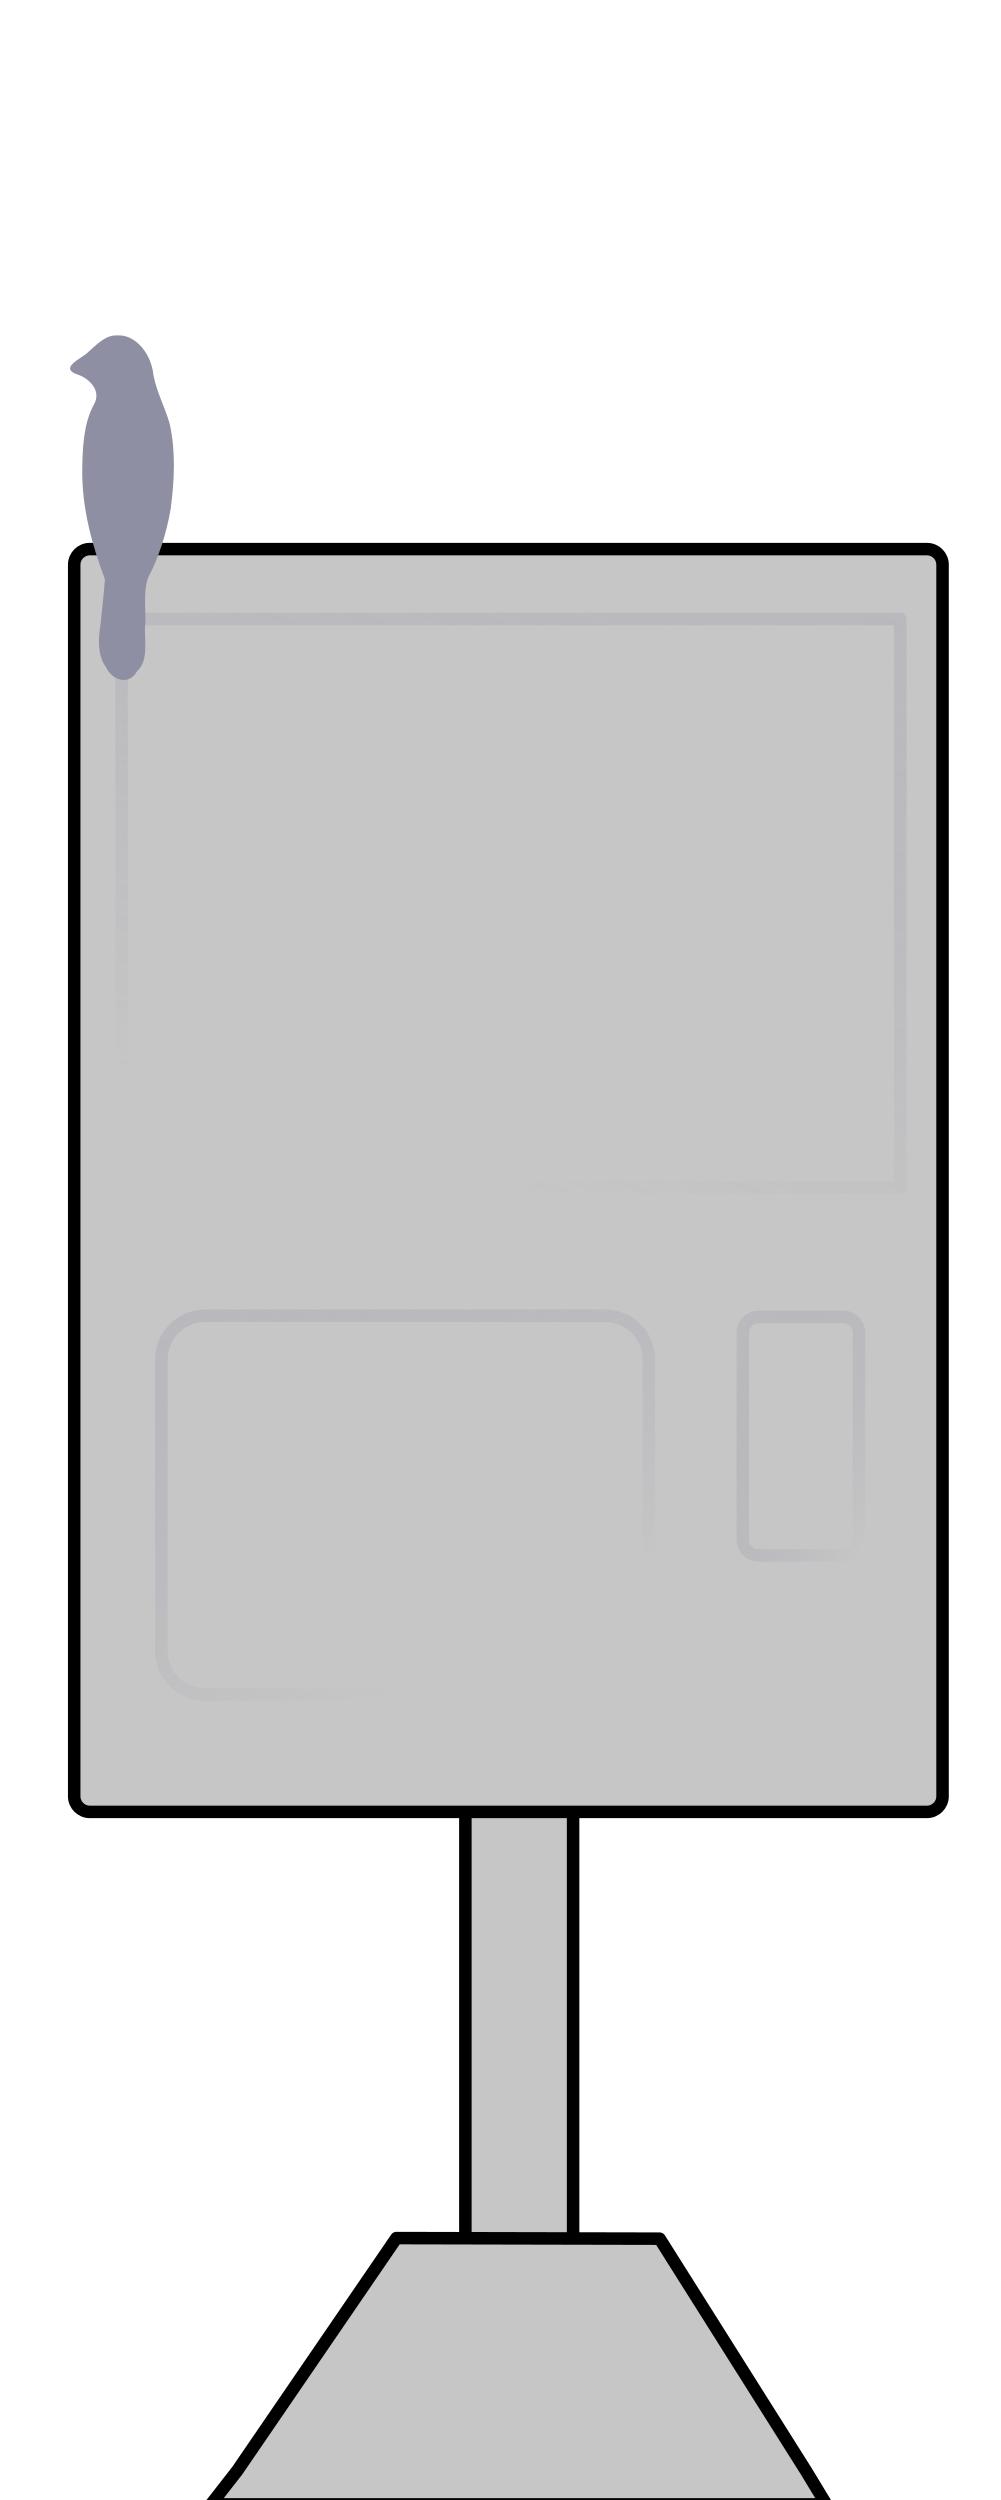
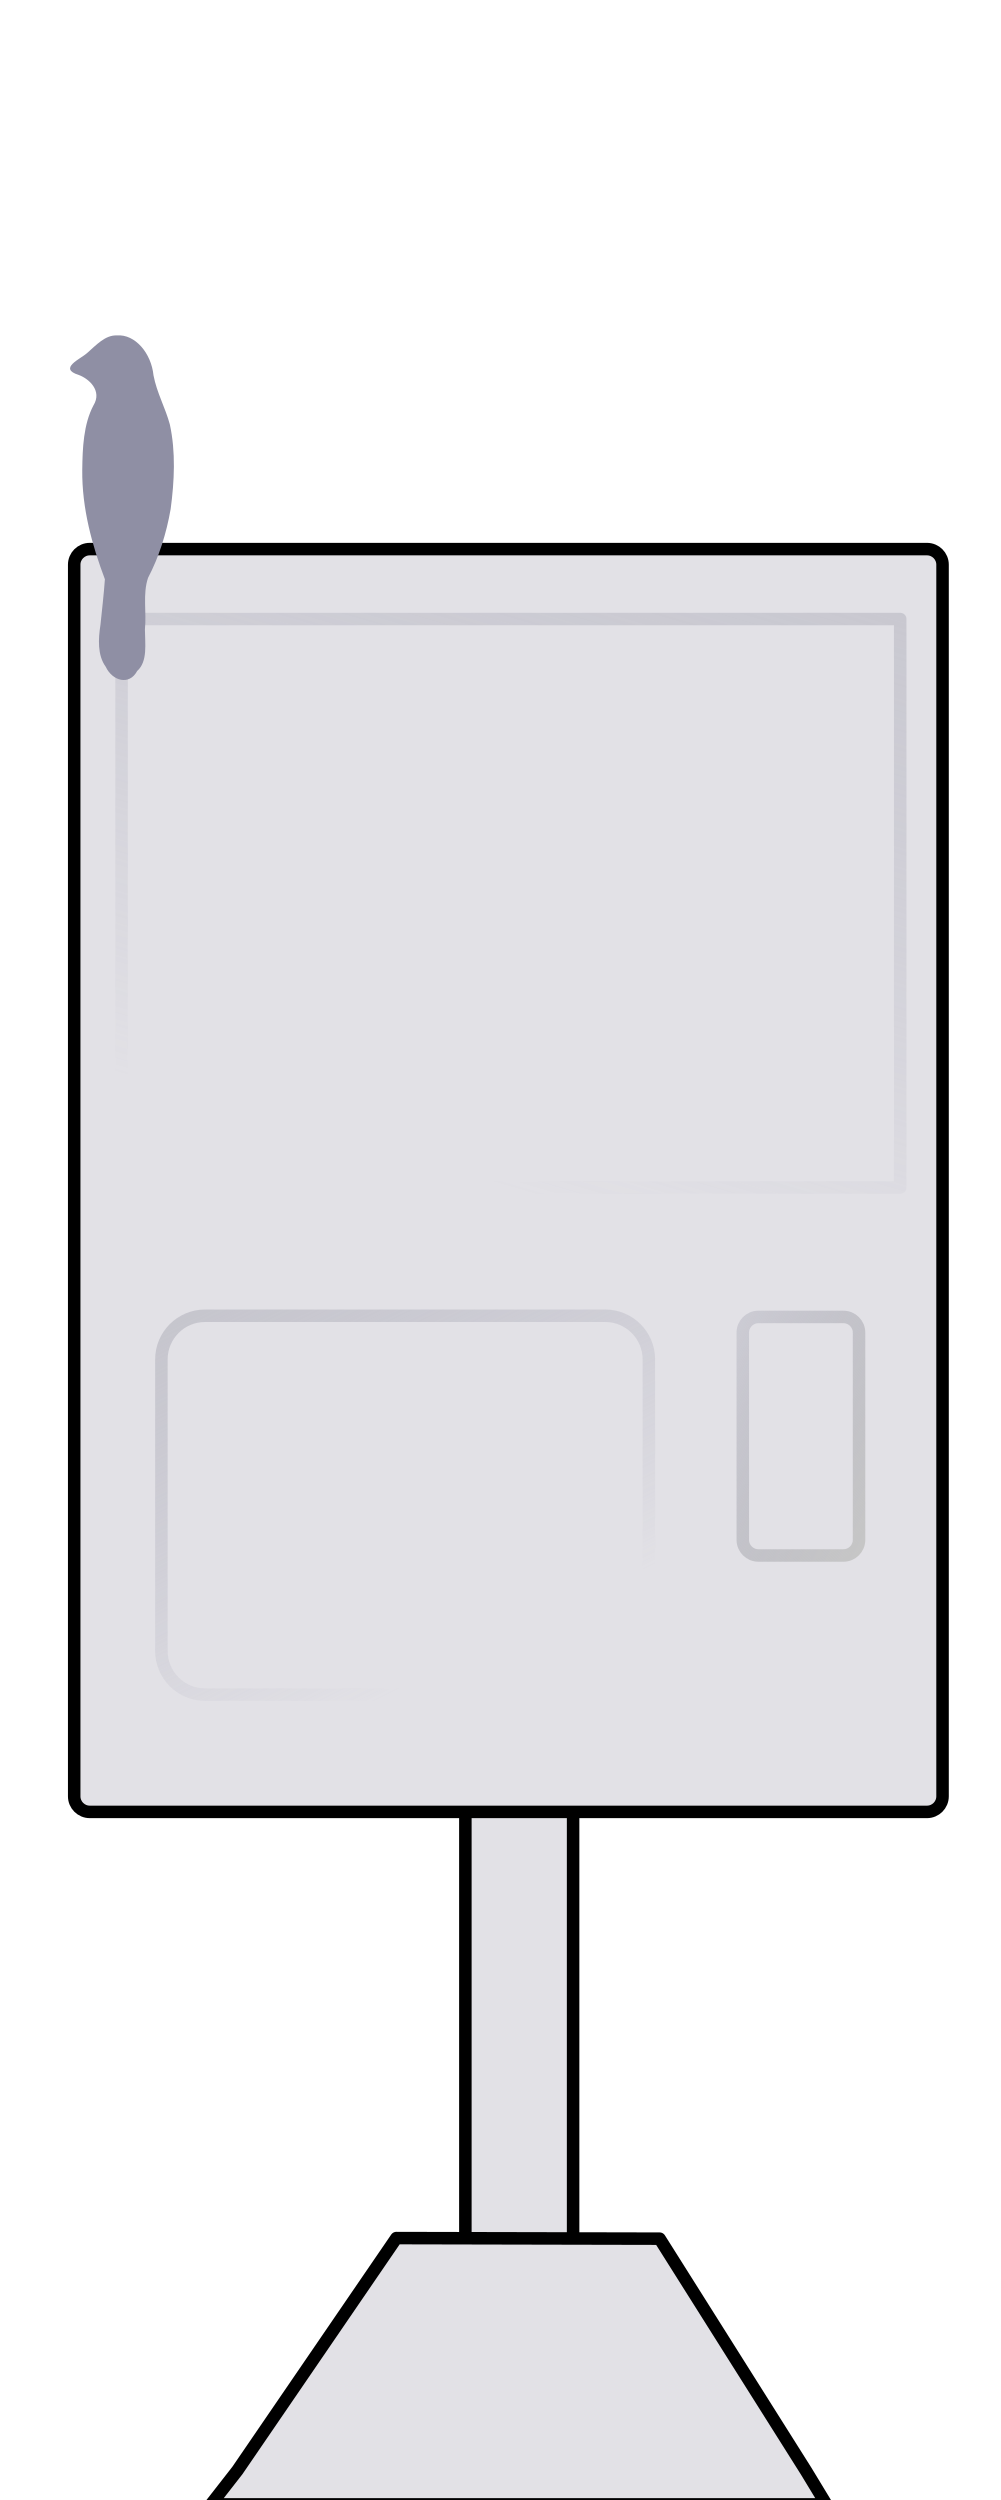
<svg xmlns="http://www.w3.org/2000/svg" xmlns:xlink="http://www.w3.org/1999/xlink" width="60mm" height="150mm" viewBox="0 0 60 150" version="1.1" id="svg8">
  <defs id="defs2">
    <linearGradient id="linearGradient918-1-9-0-2">
      <stop id="stop922" offset="0" style="stop-color:#c6c6c6;stop-opacity:1" />
      <stop id="stop924" offset="1" style="stop-color:#8f8fa4;stop-opacity:0;" />
    </linearGradient>
    <linearGradient xlink:href="#linearGradient918-1-9-0-2" id="linearGradient2016" x1="-18.672" y1="10.537" x2="37.645" y2="102.046" gradientUnits="userSpaceOnUse" gradientTransform="matrix(0.5734897,0,0,0.4556543,7.104276,52.60702)" />
    <linearGradient gradientTransform="matrix(0.1367369,0,0,0.2868888,43.95334,62.43375)" gradientUnits="userSpaceOnUse" y2="26.174" x2="-16.026" y1="107.691" x1="55.498" id="linearGradient2016-1" xlink:href="#linearGradient918-1-9-0-2" />
    <linearGradient y2="104.235" x2="20.693" y1="-21.187" x1="69.79" gradientTransform="matrix(0.9160495,0,0,0.6837173,3.174042,-2.380295)" gradientUnits="userSpaceOnUse" id="linearGradient897" xlink:href="#linearGradient918-1-9-0-2" />
  </defs>
  <g id="layer1">
-     <path id="rect1794" style="fill:#c6c6c6;fill-opacity:1;stroke:#000000;stroke-width:0.75;stroke-linecap:butt;stroke-linejoin:round;stroke-miterlimit:4;stroke-dasharray:none;stroke-opacity:1" d="m 27.922,83.386 v 58.384 l -0.3,8.492 h 6.993 l -0.229,-8.345 V 83.533 Z" />
-     <rect ry="0.935" y="32.946" x="4.452" height="75.768" width="52.101" id="rect904" style="fill:#c6c6c6;fill-opacity:1;stroke:#000000;stroke-width:0.75;stroke-linecap:butt;stroke-linejoin:round;stroke-miterlimit:4;stroke-dasharray:none;stroke-opacity:1" rx="0.935" />
+     <path id="rect1794" style="fill:#e2e1e6;fill-opacity:1;stroke:#000000;stroke-width:0.75;stroke-linecap:butt;stroke-linejoin:round;stroke-miterlimit:4;stroke-dasharray:none;stroke-opacity:1" d="m 27.922,83.386 v 58.384 l -0.3,8.492 h 6.993 l -0.229,-8.345 V 83.533 Z" />
+     <rect ry="0.935" y="32.946" x="4.452" height="75.768" width="52.101" id="rect904" style="fill:#e2e1e6;fill-opacity:1;stroke:#000000;stroke-width:0.75;stroke-linecap:butt;stroke-linejoin:round;stroke-miterlimit:4;stroke-dasharray:none;stroke-opacity:1" rx="0.935" />
    <rect style="fill:none;fill-opacity:1;stroke:url(#linearGradient2016);stroke-width:0.75;stroke-linecap:butt;stroke-linejoin:round;stroke-miterlimit:4;stroke-dasharray:none;stroke-opacity:1" id="rect862" width="29.248" height="22.731" x="9.684" y="78.946" rx="2.619" ry="2.619" />
-     <path d="m 23.782,134.285 -9.542,13.949 -1.582,2.029 h 36.921 l -1.209,-1.994 -8.793,-13.949 z" style="fill:#c6c6c6;fill-opacity:1;stroke:#000000;stroke-width:0.75;stroke-linecap:butt;stroke-linejoin:round;stroke-miterlimit:4;stroke-dasharray:none;stroke-opacity:1" id="path869" />
+     <path d="m 23.782,134.285 -9.542,13.949 -1.582,2.029 h 36.921 l -1.209,-1.994 -8.793,-13.949 z" style="fill:#e2e1e6;fill-opacity:1;stroke:#000000;stroke-width:0.75;stroke-linecap:butt;stroke-linejoin:round;stroke-miterlimit:4;stroke-dasharray:none;stroke-opacity:1" id="path869" />
    <rect ry="0.935" rx="0.935" y="79.017" x="44.568" height="14.312" width="6.974" id="rect862-3" style="fill:none;fill-opacity:1;stroke:url(#linearGradient2016-1);stroke-width:0.75;stroke-linecap:butt;stroke-linejoin:round;stroke-miterlimit:4;stroke-dasharray:none;stroke-opacity:1" />
    <rect ry="0" rx="0" y="37.142" x="7.294" height="34.108" width="46.719" id="rect895" style="fill:#f6f3f8;fill-opacity:0;stroke:url(#linearGradient897);stroke-width:0.75;stroke-linecap:butt;stroke-linejoin:round;stroke-miterlimit:4;stroke-dasharray:none;stroke-opacity:1" />
    <path id="path3490" style="fill:#8f8fa4;stroke-width:1" d="m 7.016,20.125 c 1.089,-0.087 2.062,1.067 2.194,2.395 0.198,1.046 0.708,1.938 0.98,2.944 0.36,1.652 0.273,3.409 0.049,5.08 -0.254,1.46 -0.701,2.878 -1.356,4.125 -0.331,0.982 -0.081,2.068 -0.188,3.095 0.004,0.843 0.179,1.928 -0.464,2.494 C 7.755,41.155 6.738,40.85 6.346,40.01 5.84,39.312 5.895,38.333 6.029,37.477 6.122,36.57 6.229,35.666 6.294,34.756 5.523,32.706 4.913,30.503 4.935,28.208 4.951,26.885 5.008,25.458 5.608,24.322 6.146,23.445 5.338,22.722 4.721,22.496 3.468,22.105 4.841,21.533 5.222,21.187 5.762,20.713 6.314,20.093 7.016,20.125 Z" />
  </g>
</svg>
